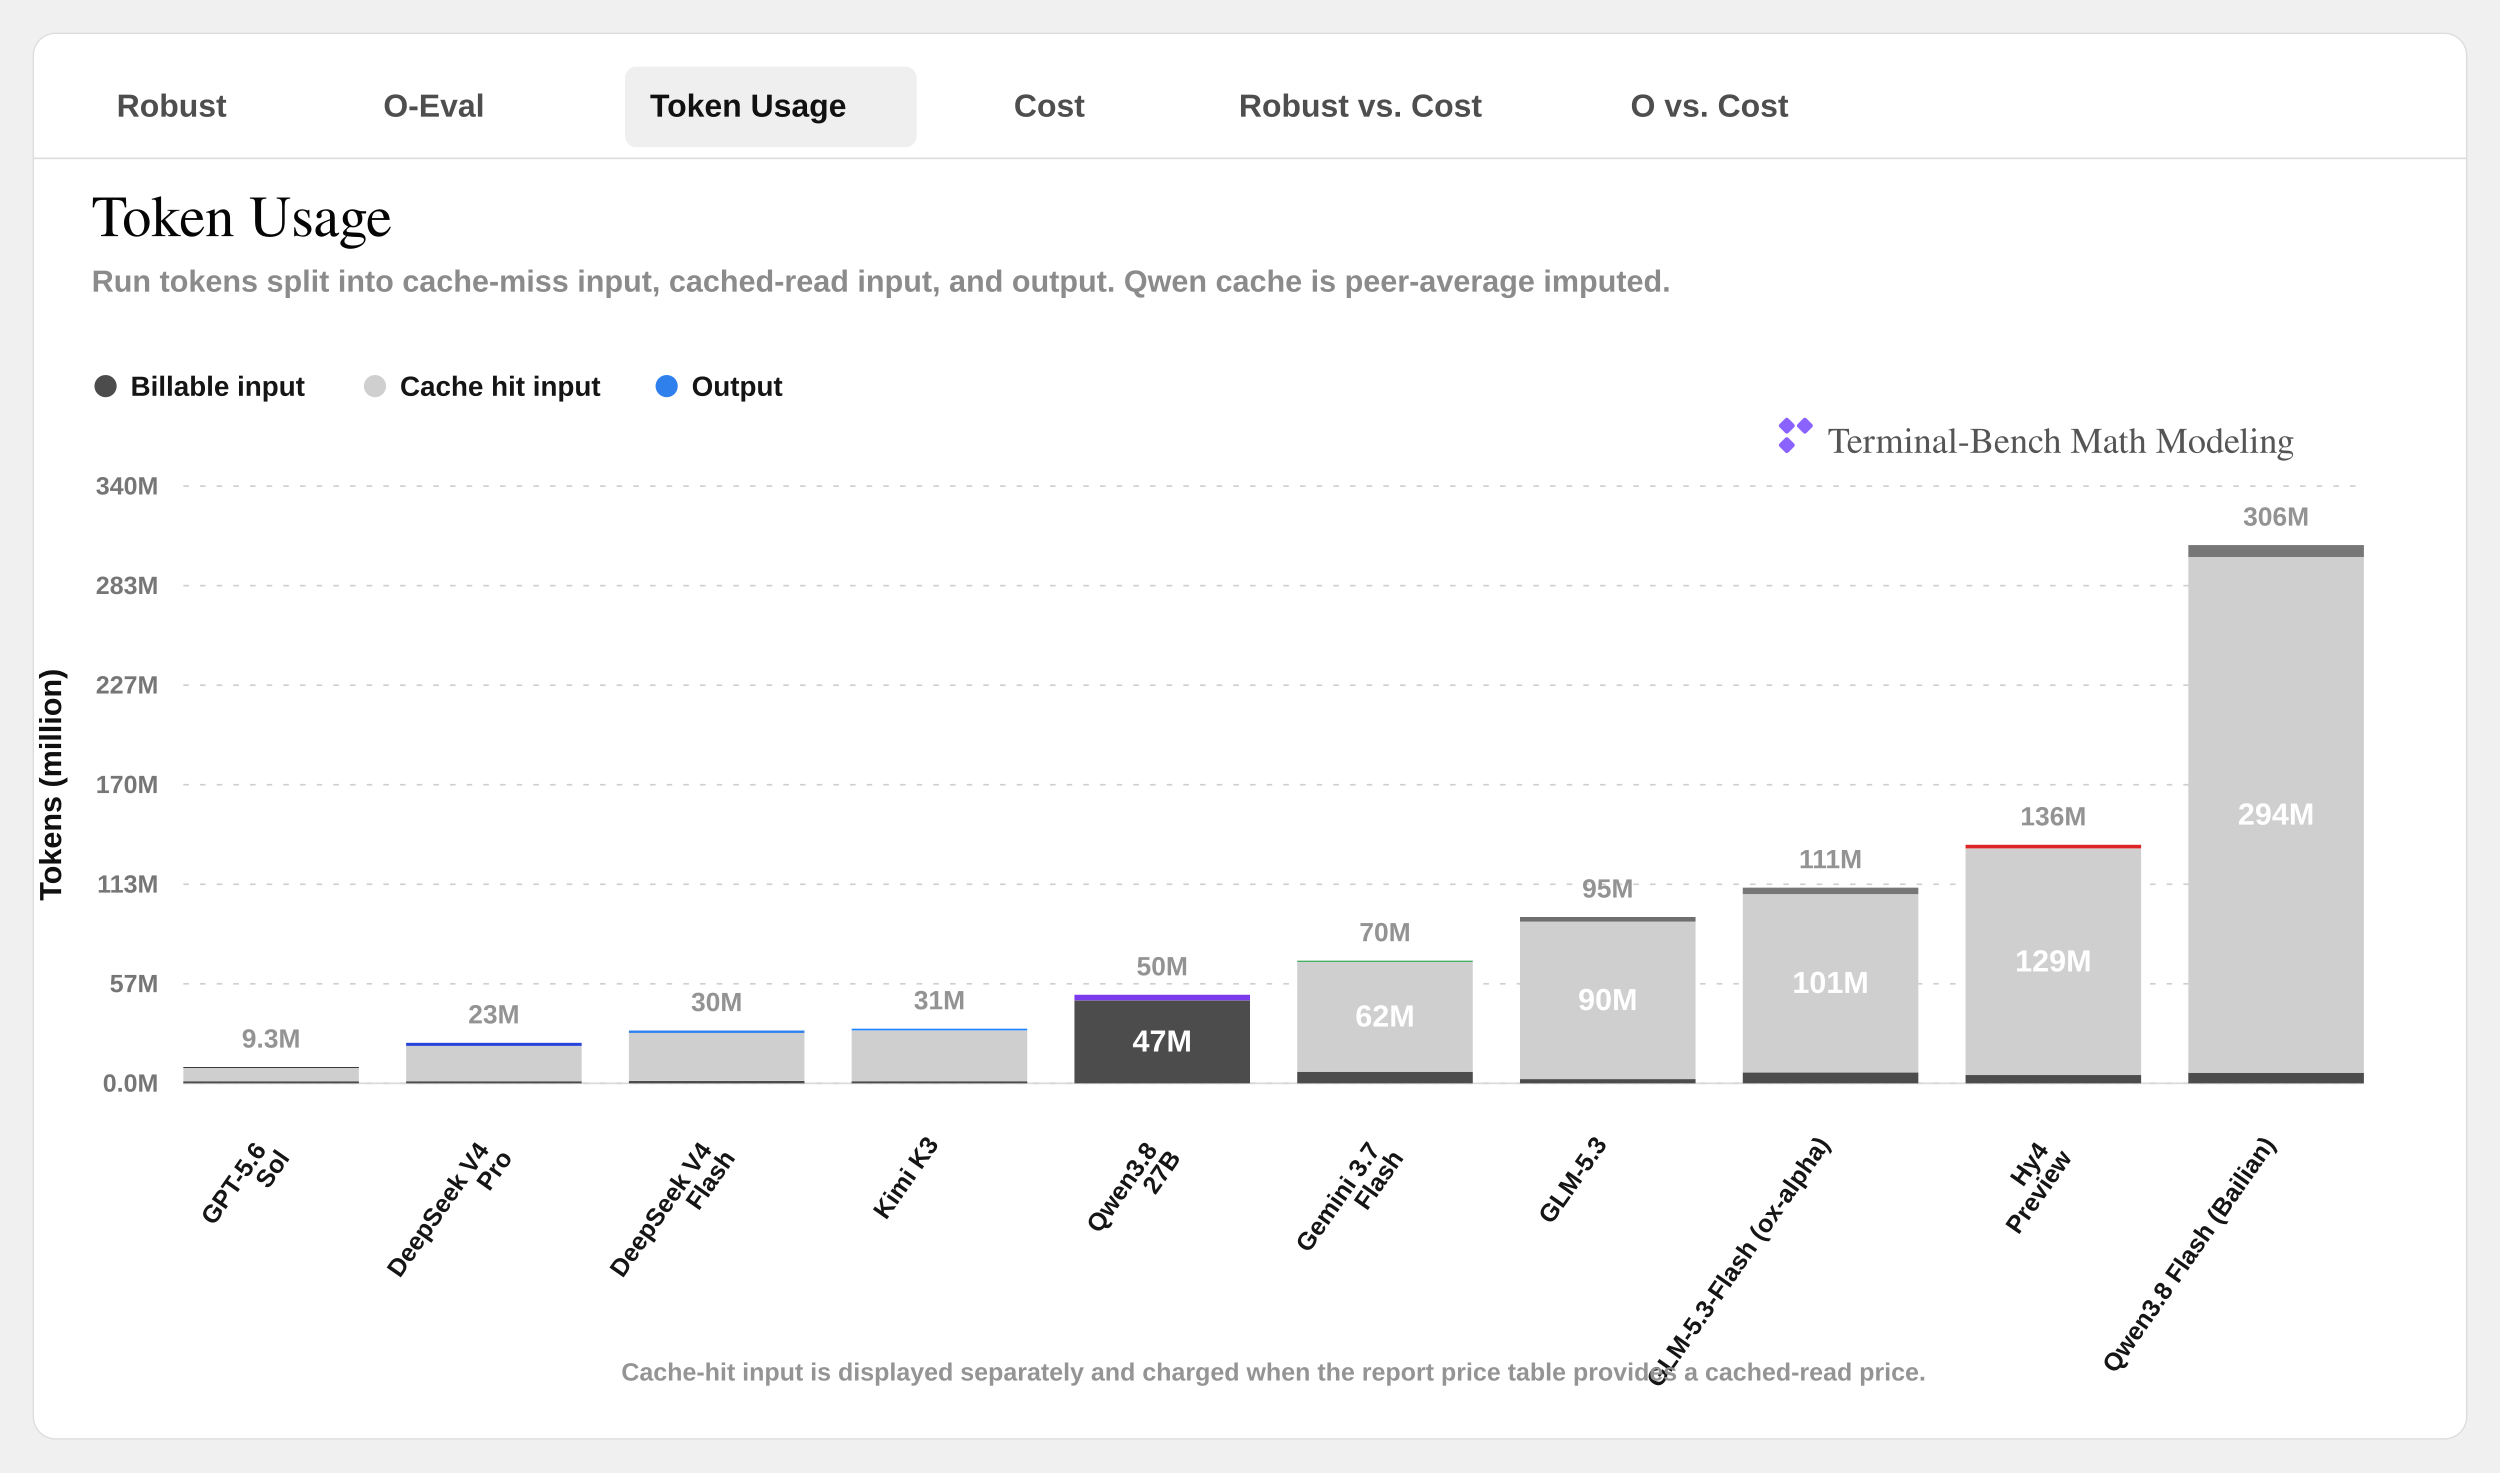
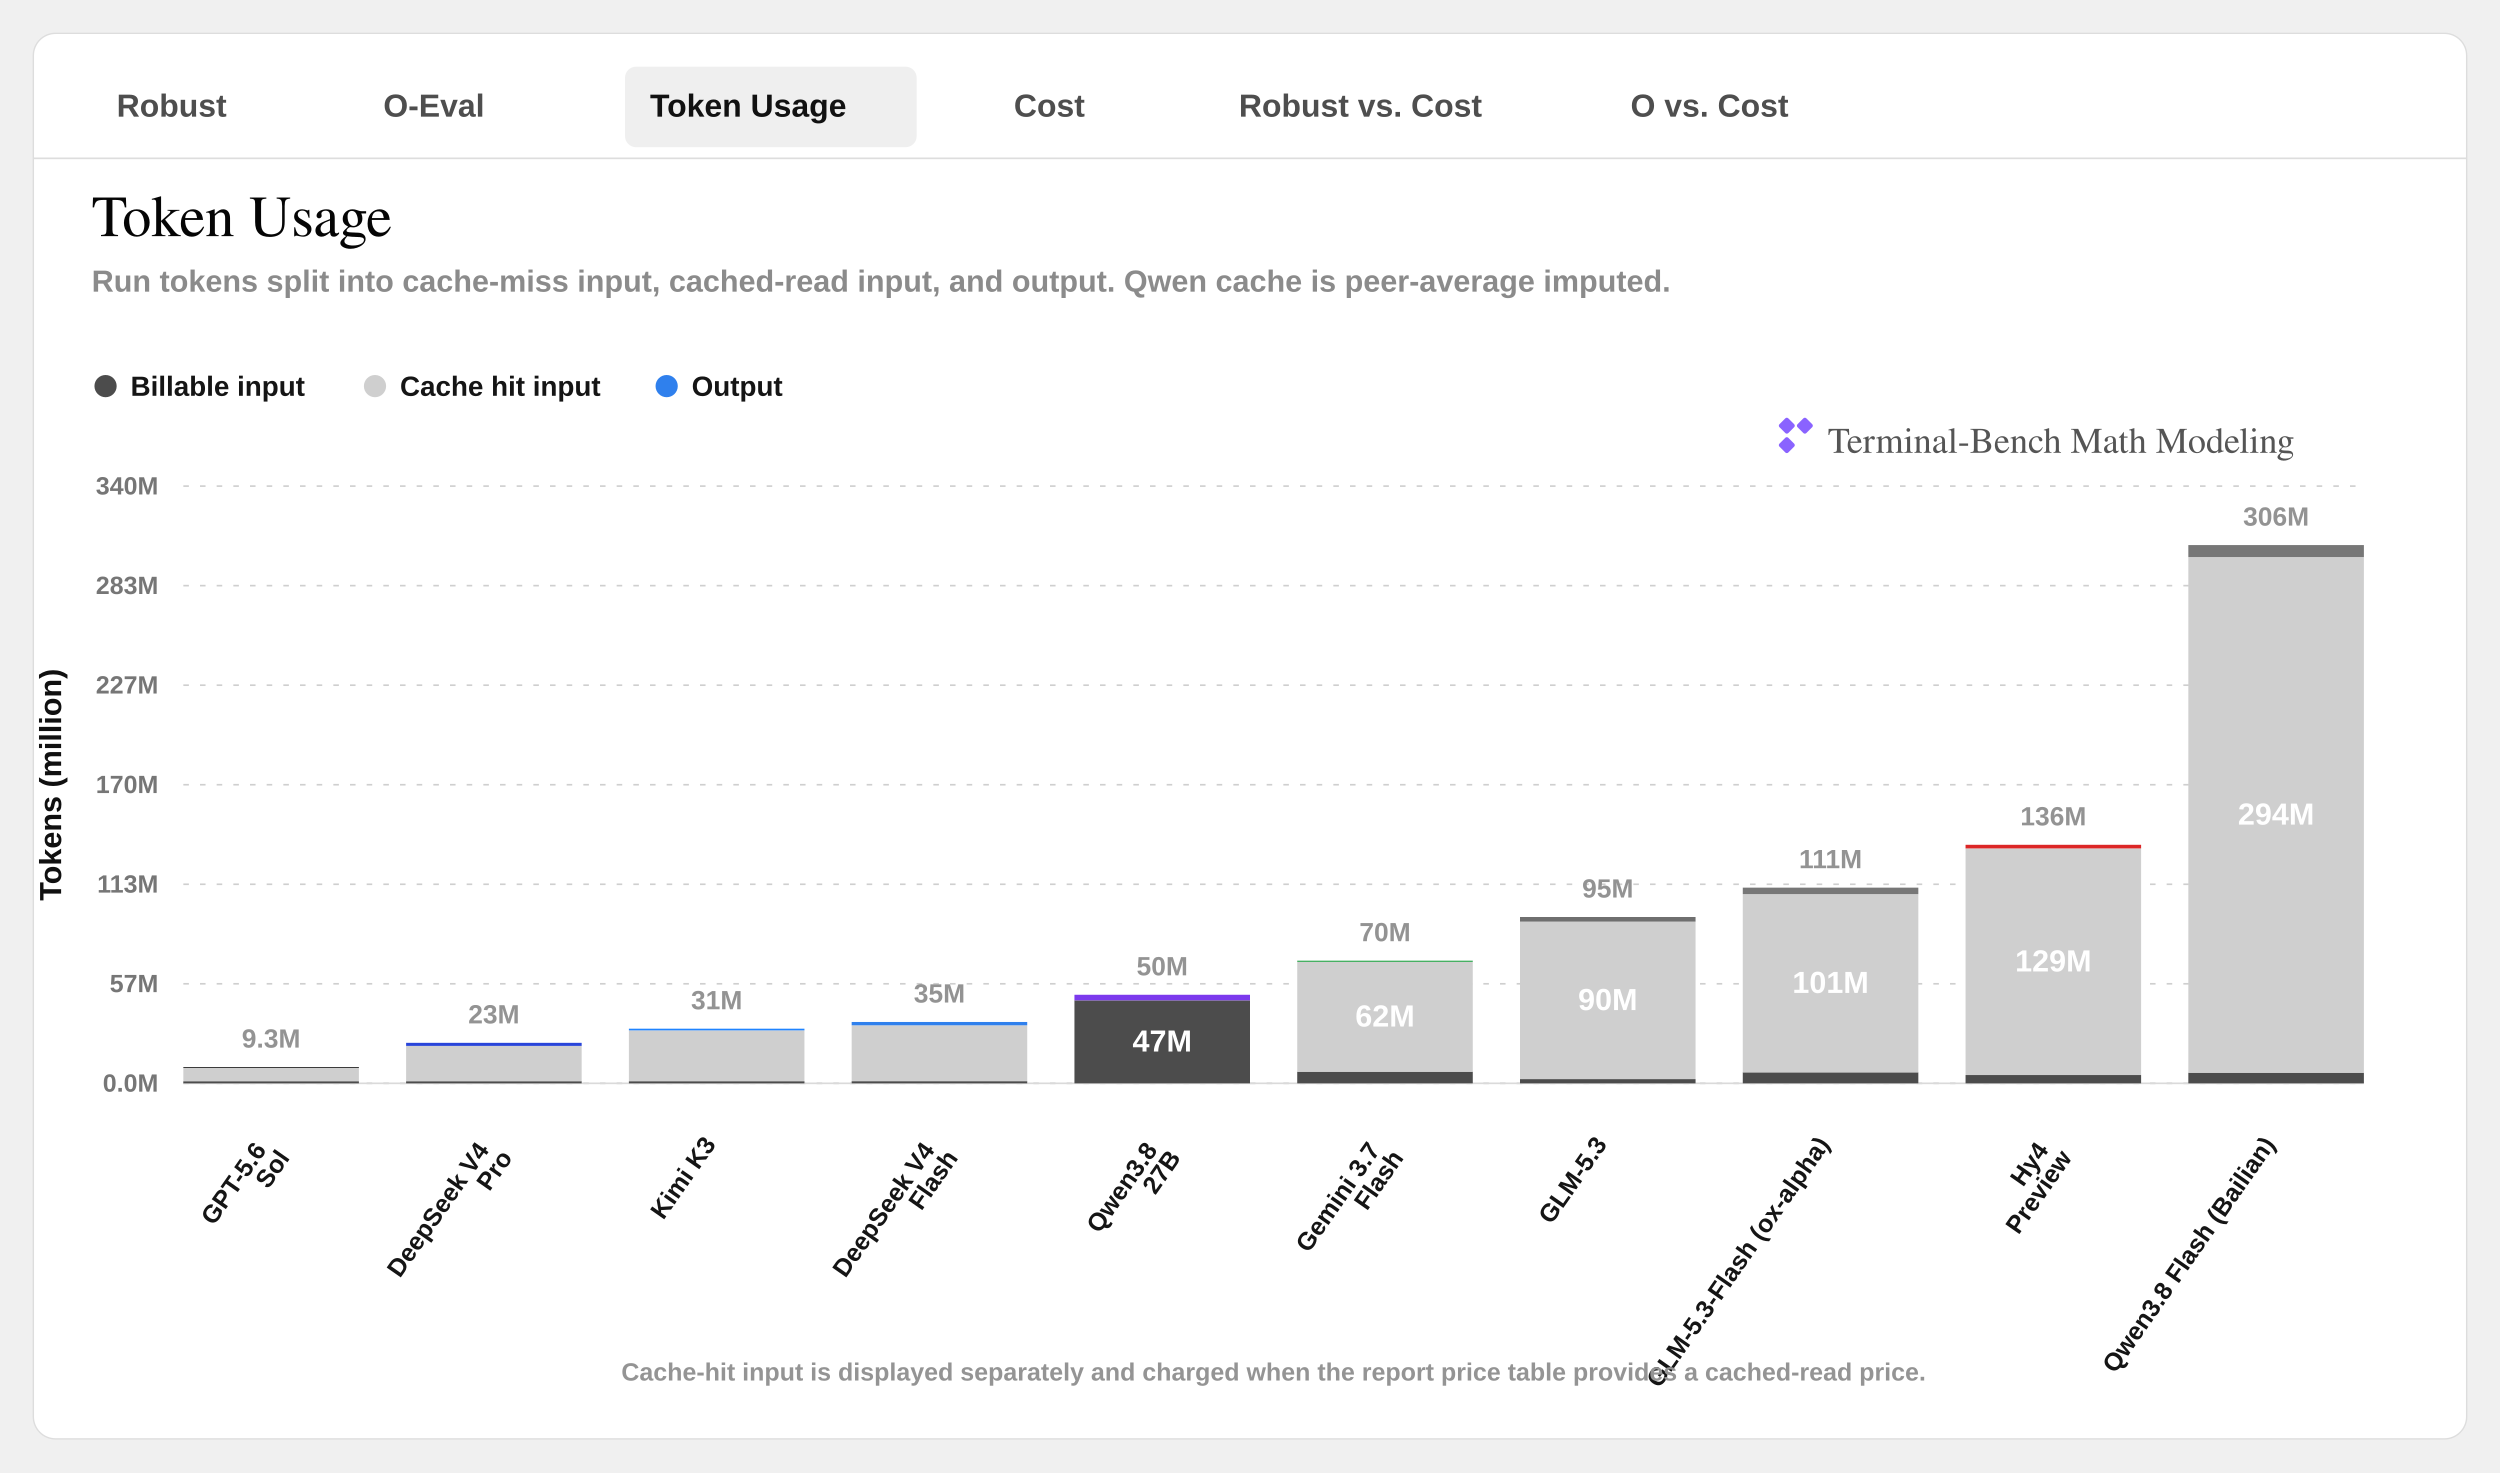
<svg xmlns="http://www.w3.org/2000/svg" width="1800" height="1060" viewBox="0 0 1800 1060" role="img">
  <style>
      .title { font-family: Georgia, Times, serif; font-size: 42px; fill: #050505; }
      .subtitle { font-family: Arial, Helvetica, sans-serif; font-size: 22px; fill: #8b8b8b; font-weight: 650; }
      .tab { font-family: Arial, Helvetica, sans-serif; font-size: 23px; fill: #4e4e4e; font-weight: 760; }
      .tab-active { fill: #111111; }
      .axis { font-family: Arial, Helvetica, sans-serif; font-size: 18px; fill: #767676; font-weight: 600; }
      .axis-title { font-family: Arial, Helvetica, sans-serif; font-size: 22px; fill: #101010; font-weight: 720; }
      .legend { font-family: Arial, Helvetica, sans-serif; font-size: 20px; fill: #151515; font-weight: 680; }
      .x-label { font-family: Arial, Helvetica, sans-serif; font-size: 18px; fill: #151515; font-weight: 650; }
      .bar-label { font-family: Arial, Helvetica, sans-serif; font-size: 22px; fill: #ffffff; font-weight: 800; }
      .top-label { font-family: Arial, Helvetica, sans-serif; font-size: 19px; fill: #939393; font-weight: 750; }
      .small-note { font-family: Arial, Helvetica, sans-serif; font-size: 18px; fill: #949494; font-weight: 650; }
      .point-label { font-family: Arial, Helvetica, sans-serif; font-size: 19px; fill: #4a4a4a; font-weight: 700; }
      .brand { font-family: Georgia, Times, serif; font-size: 26px; fill: #555555; }
    </style>
  <rect x="24.00" y="24.00" width="1752.00" height="1012.00" fill="#ffffff" stroke="#dddddd" rx="16.00" />
  <text x="84.00" y="84.00" text-anchor="start" class="tab">Robust</text>
  <text x="276.00" y="84.00" text-anchor="start" class="tab">O-Eval</text>
  <rect x="450.00" y="48.00" width="210.00" height="58.00" fill="#efefef" rx="8.00" />
  <text x="468.00" y="84.00" text-anchor="start" class="tab tab-active">Token Usage</text>
  <text x="730.00" y="84.00" text-anchor="start" class="tab">Cost</text>
  <text x="892.00" y="84.00" text-anchor="start" class="tab">Robust vs. Cost</text>
  <text x="1174.00" y="84.00" text-anchor="start" class="tab">O vs. Cost</text>
  <line x1="24.00" y1="114.00" x2="1776.00" y2="114.00" stroke="#dddddd" stroke-width="1.20" />
  <text x="66.00" y="170.00" text-anchor="start" class="title">Token Usage</text>
  <text x="66.00" y="210.00" text-anchor="start" class="subtitle">Run tokens split into cache-miss input, cached-read input, and output. Qwen cache is peer-average imputed.</text>
  <circle cx="76.00" cy="278.00" r="8.00" fill="#4c4c4c" />
  <text x="94.00" y="285.00" text-anchor="start" class="legend">Billable input</text>
  <circle cx="270.00" cy="278.00" r="8.00" fill="#cfcfcf" />
  <text x="288.00" y="285.00" text-anchor="start" class="legend">Cache hit input</text>
  <circle cx="480.00" cy="278.00" r="8.00" fill="#2f80ed" />
  <text x="498.00" y="285.00" text-anchor="start" class="legend">Output</text>
  <rect x="1282.00" y="302.00" width="9" height="9" rx="1.5" fill="#8a63ff" transform="rotate(-45 1286.50 306.50)" />
  <rect x="1295.00" y="302.00" width="9" height="9" rx="1.5" fill="#8a63ff" transform="rotate(-45 1299.50 306.50)" />
  <rect x="1282.00" y="316.00" width="9" height="9" rx="1.5" fill="#8a63ff" transform="rotate(-45 1286.50 320.50)" />
  <text x="1316.00" y="326.00" text-anchor="start" class="brand">Terminal-Bench Math Modeling</text>
  <line x1="132.00" y1="780.00" x2="1702.00" y2="780.00" stroke="#cfcfcf" stroke-width="1.20" stroke-dasharray="4 8" />
  <text x="114.00" y="786.00" text-anchor="end" class="axis">0.0M</text>
  <line x1="132.00" y1="708.33" x2="1702.00" y2="708.33" stroke="#cfcfcf" stroke-width="1.20" stroke-dasharray="4 8" />
  <text x="114.00" y="714.33" text-anchor="end" class="axis">57M</text>
  <line x1="132.00" y1="636.67" x2="1702.00" y2="636.67" stroke="#cfcfcf" stroke-width="1.20" stroke-dasharray="4 8" />
  <text x="114.00" y="642.67" text-anchor="end" class="axis">113M</text>
  <line x1="132.00" y1="565.00" x2="1702.00" y2="565.00" stroke="#cfcfcf" stroke-width="1.20" stroke-dasharray="4 8" />
  <text x="114.00" y="571.00" text-anchor="end" class="axis">170M</text>
  <line x1="132.00" y1="493.33" x2="1702.00" y2="493.33" stroke="#cfcfcf" stroke-width="1.20" stroke-dasharray="4 8" />
  <text x="114.00" y="499.33" text-anchor="end" class="axis">227M</text>
  <line x1="132.00" y1="421.67" x2="1702.00" y2="421.67" stroke="#cfcfcf" stroke-width="1.20" stroke-dasharray="4 8" />
  <text x="114.00" y="427.67" text-anchor="end" class="axis">283M</text>
  <line x1="132.00" y1="350.00" x2="1702.00" y2="350.00" stroke="#cfcfcf" stroke-width="1.20" stroke-dasharray="4 8" />
  <text x="114.00" y="356.00" text-anchor="end" class="axis">340M</text>
  <line x1="132.00" y1="780.00" x2="1702.00" y2="780.00" stroke="#dadada" stroke-width="1.20" />
  <text x="44.00" y="565.00" text-anchor="middle" class="axis-title" transform="rotate(-90 44.00 565.00)">Tokens (million)</text>
  <rect x="132.00" y="778.47" width="126.40" height="1.53" fill="#4c4c4c" />
  <rect x="132.00" y="768.90" width="126.40" height="9.57" fill="#cfcfcf" />
  <rect x="132.00" y="768.27" width="126.40" height="0.63" fill="#202020" />
  <text x="195.20" y="754.27" text-anchor="middle" class="top-label">9.3M</text>
  <g transform="translate(195.20,824.00) rotate(-55)">
    <text class="x-label" text-anchor="end">
      <tspan x="0" dy="0">GPT-5.6</tspan>
      <tspan x="0" dy="17">Sol</tspan>
    </text>
  </g>
  <rect x="292.40" y="778.47" width="126.40" height="1.53" fill="#4c4c4c" />
  <rect x="292.40" y="753.05" width="126.40" height="25.42" fill="#cfcfcf" />
  <rect x="292.40" y="750.84" width="126.40" height="2.21" fill="#2945d9" />
  <text x="355.60" y="736.84" text-anchor="middle" class="top-label">23M</text>
  <g transform="translate(355.60,824.00) rotate(-55)">
    <text class="x-label" text-anchor="end">
      <tspan x="0" dy="0">DeepSeek V4</tspan>
      <tspan x="0" dy="17">Pro</tspan>
    </text>
  </g>
-   <rect x="452.80" y="778.23" width="126.40" height="1.77" fill="#4c4c4c" />
-   <rect x="452.80" y="743.71" width="126.40" height="34.52" fill="#cfcfcf" />
-   <rect x="452.80" y="741.98" width="126.40" height="1.73" fill="#2f80ed" />
-   <text x="516.00" y="727.98" text-anchor="middle" class="top-label">30M</text>
+   <rect x="452.80" y="778.46" width="126.40" height="1.54" fill="#4c4c4c" />
+   <rect x="452.80" y="741.87" width="126.40" height="36.59" fill="#cfcfcf" />
+   <rect x="452.80" y="740.66" width="126.40" height="1.21" fill="#1f83ff" />
+   <text x="516.00" y="726.66" text-anchor="middle" class="top-label">31M</text>
  <g transform="translate(516.00,824.00) rotate(-55)">
+     <text class="x-label" text-anchor="end">
+       <tspan x="0" dy="0">Kimi K3</tspan>
+     </text>
+   </g>
+   <rect x="613.20" y="778.44" width="126.40" height="1.56" fill="#4c4c4c" />
+   <rect x="613.20" y="738.22" width="126.40" height="40.22" fill="#cfcfcf" />
+   <rect x="613.20" y="735.82" width="126.40" height="2.40" fill="#2f80ed" />
+   <text x="676.40" y="721.82" text-anchor="middle" class="top-label">35M</text>
+   <g transform="translate(676.40,824.00) rotate(-55)">
    <text class="x-label" text-anchor="end">
      <tspan x="0" dy="0">DeepSeek V4</tspan>
      <tspan x="0" dy="17">Flash</tspan>
-     </text>
-   </g>
-   <rect x="613.20" y="778.46" width="126.40" height="1.54" fill="#4c4c4c" />
-   <rect x="613.20" y="741.87" width="126.40" height="36.59" fill="#cfcfcf" />
-   <rect x="613.20" y="740.66" width="126.40" height="1.21" fill="#1f83ff" />
-   <text x="676.40" y="726.66" text-anchor="middle" class="top-label">31M</text>
-   <g transform="translate(676.40,824.00) rotate(-55)">
-     <text class="x-label" text-anchor="end">
-       <tspan x="0" dy="0">Kimi K3</tspan>
    </text>
  </g>
  <rect x="773.60" y="720.25" width="126.40" height="59.75" fill="#4c4c4c" />
  <text x="836.80" y="757.12" text-anchor="middle" class="bar-label" fill="#ffffff" font-size="19">47M</text>
  <rect x="773.60" y="720.25" width="126.40" height="0.00" fill="#cfcfcf" />
  <rect x="773.60" y="716.23" width="126.40" height="4.02" fill="#7c3aed" />
  <text x="836.80" y="702.23" text-anchor="middle" class="top-label">50M</text>
  <g transform="translate(836.80,824.00) rotate(-55)">
    <text class="x-label" text-anchor="end">
      <tspan x="0" dy="0">Qwen3.8</tspan>
      <tspan x="0" dy="17">27B</tspan>
    </text>
  </g>
  <rect x="934.00" y="771.61" width="126.40" height="8.39" fill="#4c4c4c" />
  <rect x="934.00" y="692.57" width="126.40" height="79.04" fill="#cfcfcf" />
  <text x="997.20" y="739.09" text-anchor="middle" class="bar-label" fill="#ffffff" font-size="19">62M</text>
  <rect x="934.00" y="691.68" width="126.40" height="0.89" fill="#34a853" />
  <text x="997.20" y="677.68" text-anchor="middle" class="top-label">70M</text>
  <g transform="translate(997.20,824.00) rotate(-55)">
    <text class="x-label" text-anchor="end">
      <tspan x="0" dy="0">Gemini 3.7</tspan>
      <tspan x="0" dy="17">Flash</tspan>
    </text>
  </g>
  <rect x="1094.40" y="776.94" width="126.40" height="3.06" fill="#4c4c4c" />
  <rect x="1094.40" y="663.58" width="126.40" height="113.37" fill="#cfcfcf" />
  <text x="1157.60" y="727.26" text-anchor="middle" class="bar-label" fill="#ffffff" font-size="19">90M</text>
  <rect x="1094.40" y="660.24" width="126.40" height="3.34" fill="#6f6f6f" />
  <text x="1157.60" y="646.24" text-anchor="middle" class="top-label">95M</text>
  <g transform="translate(1157.60,824.00) rotate(-55)">
    <text class="x-label" text-anchor="end">
      <tspan x="0" dy="0">GLM-5.3</tspan>
    </text>
  </g>
  <rect x="1254.80" y="772.08" width="126.40" height="7.92" fill="#4c4c4c" />
  <rect x="1254.80" y="643.76" width="126.40" height="128.33" fill="#cfcfcf" />
  <text x="1318.00" y="714.92" text-anchor="middle" class="bar-label" fill="#ffffff" font-size="19">101M</text>
  <rect x="1254.80" y="639.10" width="126.40" height="4.66" fill="#777777" />
  <text x="1318.00" y="625.10" text-anchor="middle" class="top-label">111M</text>
  <g transform="translate(1318.00,824.00) rotate(-55)">
    <text class="x-label" text-anchor="end">
      <tspan x="0" dy="0">GLM-5.3-Flash (ox-alpha)</tspan>
    </text>
  </g>
  <rect x="1415.20" y="774.02" width="126.40" height="5.98" fill="#4c4c4c" />
  <rect x="1415.20" y="610.87" width="126.40" height="163.15" fill="#cfcfcf" />
  <text x="1478.40" y="699.44" text-anchor="middle" class="bar-label" fill="#ffffff" font-size="19">129M</text>
  <rect x="1415.20" y="608.25" width="126.40" height="2.62" fill="#dc2626" />
  <text x="1478.40" y="594.25" text-anchor="middle" class="top-label">136M</text>
  <g transform="translate(1478.40,824.00) rotate(-55)">
    <text class="x-label" text-anchor="end">
      <tspan x="0" dy="0">Hy4</tspan>
      <tspan x="0" dy="17">Preview</tspan>
    </text>
  </g>
  <rect x="1575.60" y="772.34" width="126.40" height="7.66" fill="#4c4c4c" />
  <rect x="1575.60" y="401.07" width="126.40" height="371.27" fill="#cfcfcf" />
  <text x="1638.80" y="593.71" text-anchor="middle" class="bar-label" fill="#ffffff" font-size="19">294M</text>
  <rect x="1575.60" y="392.45" width="126.40" height="8.62" fill="#777777" />
  <text x="1638.80" y="378.45" text-anchor="middle" class="top-label">306M</text>
  <g transform="translate(1638.80,824.00) rotate(-55)">
    <text class="x-label" text-anchor="end">
      <tspan x="0" dy="0">Qwen3.8 Flash (Bailian)</tspan>
    </text>
  </g>
  <text x="917.00" y="994.00" text-anchor="middle" class="small-note">Cache-hit input is displayed separately and charged when the report price table provides a cached-read price.</text>
</svg>
